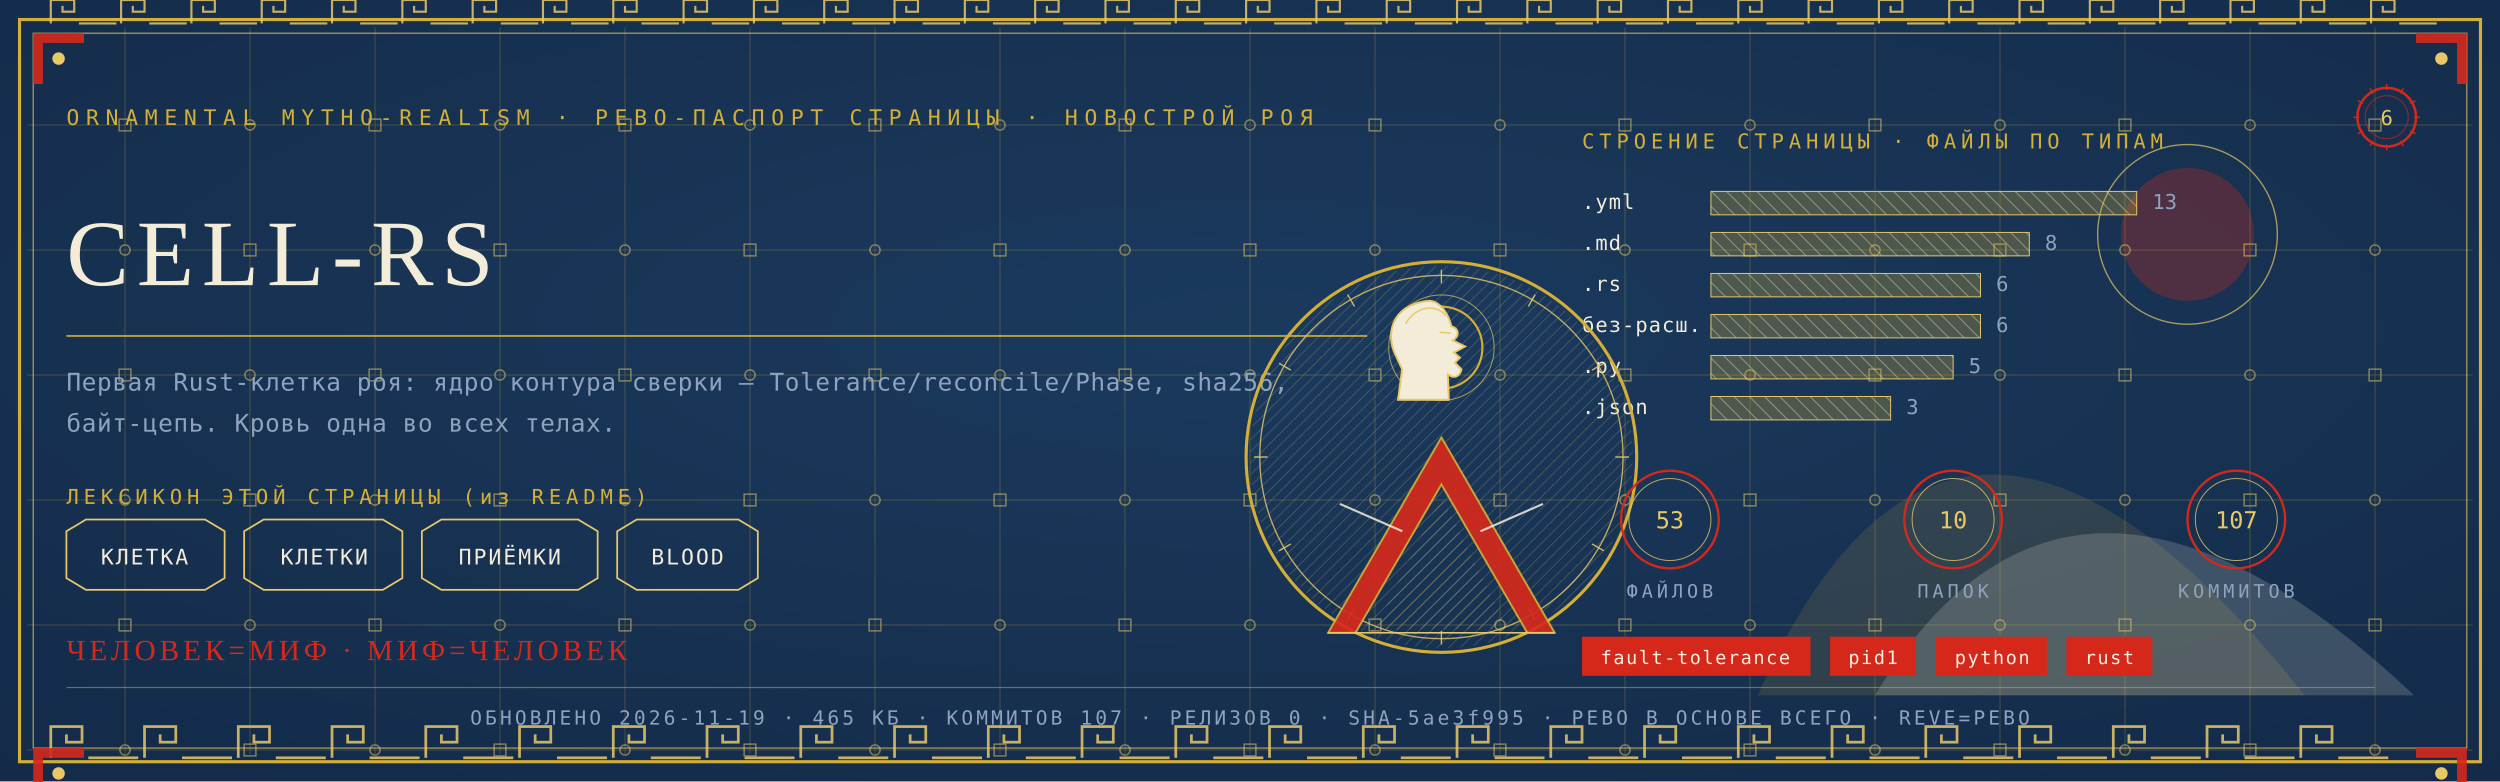
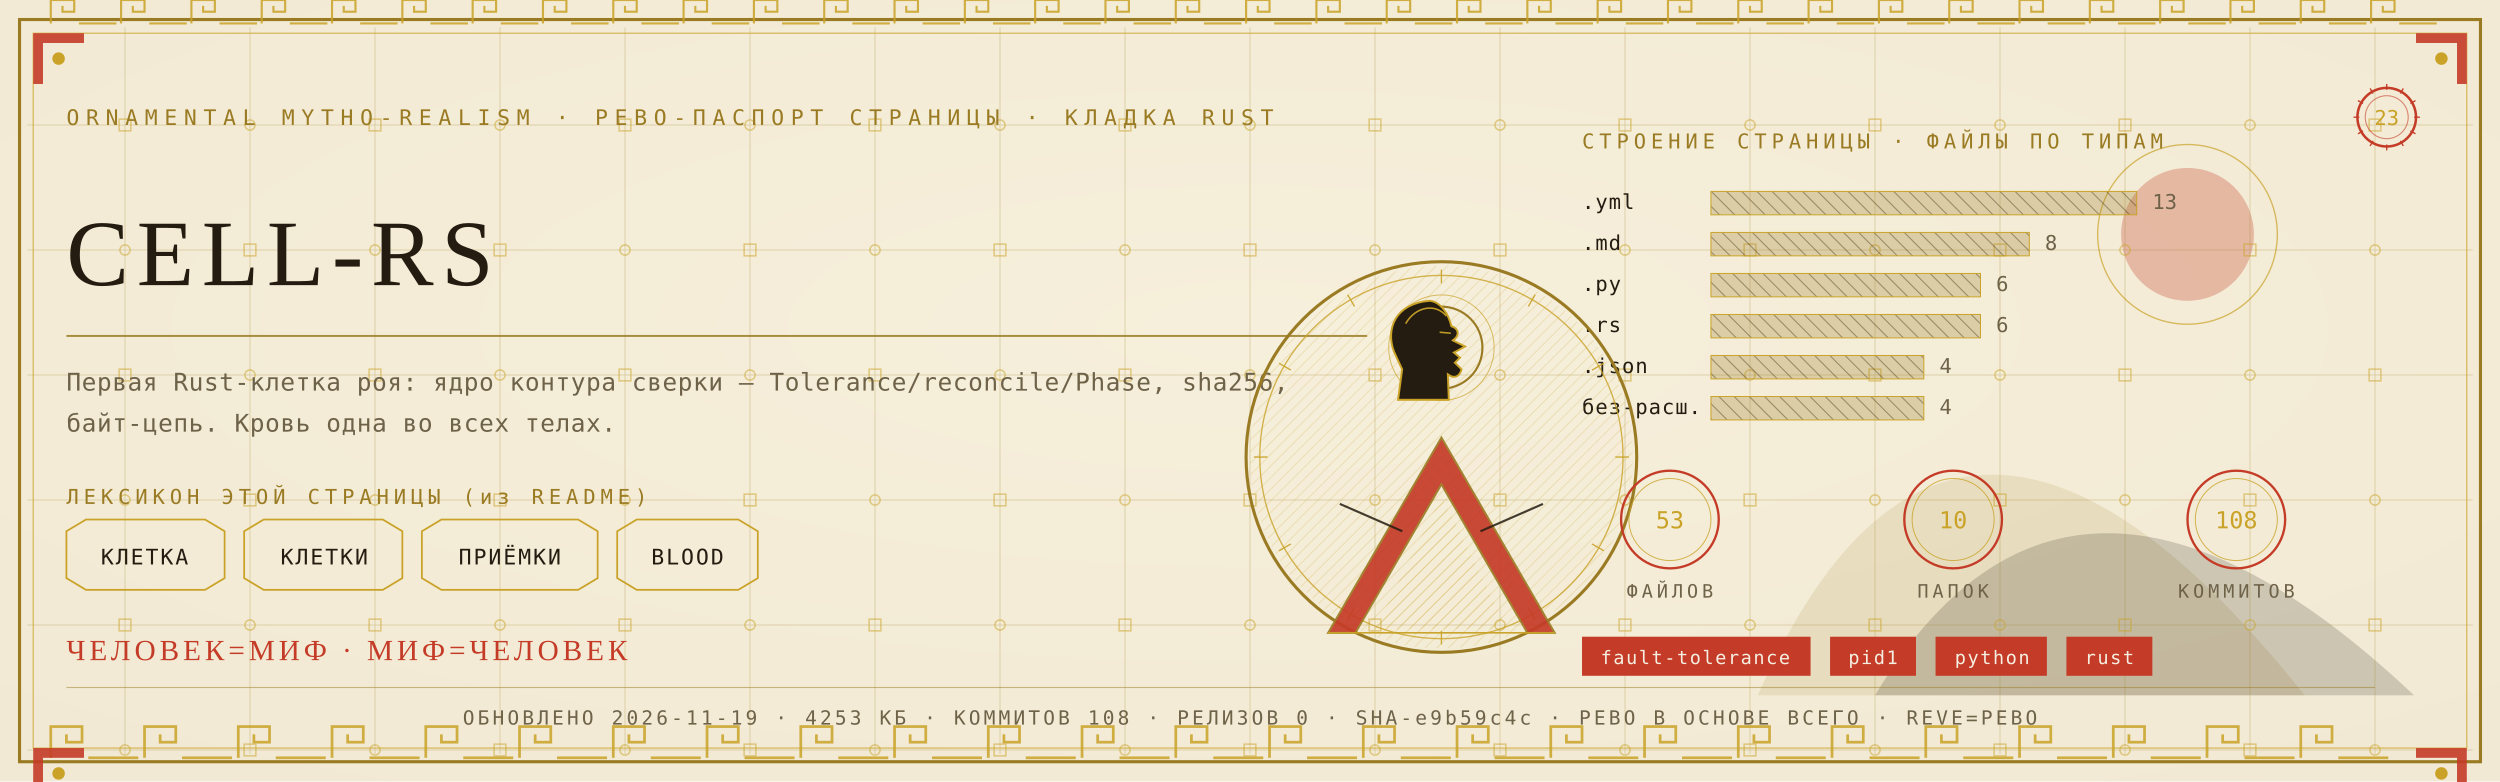
<svg xmlns="http://www.w3.org/2000/svg" viewBox="0 0 1280 400" width="1280" height="400">
  <defs>
-     <radialGradient id="rp6" cx="0.5" cy="0.42" r="1.1">
-       <stop offset="0" stop-color="#1B3B5F" />
-       <stop offset="1" stop-color="#10243E" />
+     <radialGradient id="rp23" cx="0.5" cy="0.42" r="1.1">
+       <stop offset="0" stop-color="#F6EFDC" />
+       <stop offset="1" stop-color="#EFE6CF" />
    </radialGradient>
    <pattern id="hatchm" width="4.2" height="4.2" patternUnits="userSpaceOnUse" patternTransform="rotate(45)">
      <rect width="4.2" height="4.2" fill="none" />
-       <line x1="0" y1="0" x2="0" y2="4.2" stroke="#E8C868" stroke-width="0.5" />
+       <line x1="0" y1="0" x2="0" y2="4.2" stroke="#C9A227" stroke-width="0.5" />
    </pattern>
    <pattern id="hatchv" width="5.5" height="5.5" patternUnits="userSpaceOnUse" patternTransform="rotate(-45)">
      <rect width="5.5" height="5.5" fill="none" />
-       <line x1="0" y1="0" x2="0" y2="5.5" stroke="#F3ECD9" stroke-width="0.5" />
+       <line x1="0" y1="0" x2="0" y2="5.5" stroke="#241C10" stroke-width="0.5" />
    </pattern>
  </defs>
-   <rect width="1280" height="400" fill="#10243E" />
-   <rect width="1280" height="400" fill="url(#rp6)" opacity="0.94" />
-   <path d="M 900 356 Q 1000 130 1180 356 Z" fill="#D4AF37" opacity="0.14" />
-   <path d="M 960 356 Q 1060 190 1236 356 Z" fill="#F3ECD9" opacity="0.18" />
-   <circle cx="1120" cy="120" r="34" fill="#D5281B" opacity="0.30" />
-   <circle cx="1120" cy="120" r="46" fill="none" stroke="#E8C868" stroke-width="0.7" opacity="0.7" />
-   <g stroke="#D4AF37" stroke-width="0.45" opacity="0.30">
+   <rect width="1280" height="400" fill="#EFE6CF" />
+   <rect width="1280" height="400" fill="url(#rp23)" opacity="0.94" />
+   <path d="M 900 356 Q 1000 130 1180 356 Z" fill="#9A7B23" opacity="0.14" />
+   <path d="M 960 356 Q 1060 190 1236 356 Z" fill="#241C10" opacity="0.18" />
+   <circle cx="1120" cy="120" r="34" fill="#C43B27" opacity="0.30" />
+   <circle cx="1120" cy="120" r="46" fill="none" stroke="#C9A227" stroke-width="0.7" opacity="0.7" />
+   <g stroke="#9A7B23" stroke-width="0.45" opacity="0.30">
    <line x1="64" y1="14" x2="64" y2="386" />
    <line x1="128" y1="14" x2="128" y2="386" />
    <line x1="192" y1="14" x2="192" y2="386" />
    <line x1="256" y1="14" x2="256" y2="386" />
    <line x1="320" y1="14" x2="320" y2="386" />
    <line x1="384" y1="14" x2="384" y2="386" />
    <line x1="448" y1="14" x2="448" y2="386" />
    <line x1="512" y1="14" x2="512" y2="386" />
    <line x1="576" y1="14" x2="576" y2="386" />
    <line x1="640" y1="14" x2="640" y2="386" />
    <line x1="704" y1="14" x2="704" y2="386" />
    <line x1="768" y1="14" x2="768" y2="386" />
    <line x1="832" y1="14" x2="832" y2="386" />
    <line x1="896" y1="14" x2="896" y2="386" />
    <line x1="960" y1="14" x2="960" y2="386" />
    <line x1="1024" y1="14" x2="1024" y2="386" />
    <line x1="1088" y1="14" x2="1088" y2="386" />
    <line x1="1152" y1="14" x2="1152" y2="386" />
    <line x1="1216" y1="14" x2="1216" y2="386" />
    <line x1="14" y1="64" x2="1266" y2="64" />
    <line x1="14" y1="128" x2="1266" y2="128" />
    <line x1="14" y1="192" x2="1266" y2="192" />
    <line x1="14" y1="256" x2="1266" y2="256" />
    <line x1="14" y1="320" x2="1266" y2="320" />
    <line x1="14" y1="384" x2="1266" y2="384" />
  </g>
-   <g fill="none" stroke="#E8C868" stroke-width="0.8" opacity="0.5">
+   <g fill="none" stroke="#C9A227" stroke-width="0.8" opacity="0.5">
    <rect x="61" y="61" width="6" height="6" />
    <circle cx="64" cy="128" r="2.6" />
    <rect x="61" y="189" width="6" height="6" />
    <circle cx="64" cy="256" r="2.6" />
    <rect x="61" y="317" width="6" height="6" />
    <circle cx="64" cy="384" r="2.6" />
    <circle cx="128" cy="64" r="2.6" />
    <rect x="125" y="125" width="6" height="6" />
    <circle cx="128" cy="192" r="2.6" />
    <rect x="125" y="253" width="6" height="6" />
    <circle cx="128" cy="320" r="2.6" />
    <rect x="125" y="381" width="6" height="6" />
    <rect x="189" y="61" width="6" height="6" />
    <circle cx="192" cy="128" r="2.6" />
    <rect x="189" y="189" width="6" height="6" />
    <circle cx="192" cy="256" r="2.6" />
    <rect x="189" y="317" width="6" height="6" />
    <circle cx="192" cy="384" r="2.6" />
    <circle cx="256" cy="64" r="2.6" />
    <rect x="253" y="125" width="6" height="6" />
    <circle cx="256" cy="192" r="2.6" />
    <rect x="253" y="253" width="6" height="6" />
    <circle cx="256" cy="320" r="2.6" />
    <rect x="253" y="381" width="6" height="6" />
    <rect x="317" y="61" width="6" height="6" />
    <circle cx="320" cy="128" r="2.6" />
    <rect x="317" y="189" width="6" height="6" />
    <circle cx="320" cy="256" r="2.6" />
    <rect x="317" y="317" width="6" height="6" />
    <circle cx="320" cy="384" r="2.6" />
    <circle cx="384" cy="64" r="2.6" />
    <rect x="381" y="125" width="6" height="6" />
    <circle cx="384" cy="192" r="2.6" />
    <rect x="381" y="253" width="6" height="6" />
    <circle cx="384" cy="320" r="2.6" />
    <rect x="381" y="381" width="6" height="6" />
    <rect x="445" y="61" width="6" height="6" />
    <circle cx="448" cy="128" r="2.6" />
    <rect x="445" y="189" width="6" height="6" />
    <circle cx="448" cy="256" r="2.6" />
    <rect x="445" y="317" width="6" height="6" />
    <circle cx="448" cy="384" r="2.6" />
    <circle cx="512" cy="64" r="2.6" />
    <rect x="509" y="125" width="6" height="6" />
    <circle cx="512" cy="192" r="2.6" />
    <rect x="509" y="253" width="6" height="6" />
    <circle cx="512" cy="320" r="2.6" />
    <rect x="509" y="381" width="6" height="6" />
    <rect x="573" y="61" width="6" height="6" />
    <circle cx="576" cy="128" r="2.6" />
    <rect x="573" y="189" width="6" height="6" />
    <circle cx="576" cy="256" r="2.6" />
    <rect x="573" y="317" width="6" height="6" />
    <circle cx="576" cy="384" r="2.6" />
    <circle cx="640" cy="64" r="2.6" />
    <rect x="637" y="125" width="6" height="6" />
    <circle cx="640" cy="192" r="2.6" />
    <rect x="637" y="253" width="6" height="6" />
    <circle cx="640" cy="320" r="2.6" />
    <rect x="637" y="381" width="6" height="6" />
    <rect x="701" y="61" width="6" height="6" />
    <circle cx="704" cy="128" r="2.6" />
    <rect x="701" y="189" width="6" height="6" />
    <circle cx="704" cy="256" r="2.6" />
    <rect x="701" y="317" width="6" height="6" />
    <circle cx="704" cy="384" r="2.6" />
    <circle cx="768" cy="64" r="2.6" />
    <rect x="765" y="125" width="6" height="6" />
    <circle cx="768" cy="192" r="2.6" />
    <rect x="765" y="253" width="6" height="6" />
    <circle cx="768" cy="320" r="2.6" />
    <rect x="765" y="381" width="6" height="6" />
    <rect x="829" y="61" width="6" height="6" />
    <circle cx="832" cy="128" r="2.6" />
    <rect x="829" y="189" width="6" height="6" />
    <circle cx="832" cy="256" r="2.6" />
    <rect x="829" y="317" width="6" height="6" />
    <circle cx="832" cy="384" r="2.6" />
    <circle cx="896" cy="64" r="2.6" />
    <rect x="893" y="125" width="6" height="6" />
    <circle cx="896" cy="192" r="2.6" />
    <rect x="893" y="253" width="6" height="6" />
    <circle cx="896" cy="320" r="2.6" />
    <rect x="893" y="381" width="6" height="6" />
    <rect x="957" y="61" width="6" height="6" />
    <circle cx="960" cy="128" r="2.6" />
    <rect x="957" y="189" width="6" height="6" />
    <circle cx="960" cy="256" r="2.6" />
    <rect x="957" y="317" width="6" height="6" />
    <circle cx="960" cy="384" r="2.6" />
    <circle cx="1024" cy="64" r="2.6" />
    <rect x="1021" y="125" width="6" height="6" />
    <circle cx="1024" cy="192" r="2.6" />
    <rect x="1021" y="253" width="6" height="6" />
    <circle cx="1024" cy="320" r="2.6" />
    <rect x="1021" y="381" width="6" height="6" />
    <rect x="1085" y="61" width="6" height="6" />
    <circle cx="1088" cy="128" r="2.6" />
    <rect x="1085" y="189" width="6" height="6" />
    <circle cx="1088" cy="256" r="2.6" />
    <rect x="1085" y="317" width="6" height="6" />
    <circle cx="1088" cy="384" r="2.6" />
    <circle cx="1152" cy="64" r="2.6" />
    <rect x="1149" y="125" width="6" height="6" />
    <circle cx="1152" cy="192" r="2.6" />
    <rect x="1149" y="253" width="6" height="6" />
    <circle cx="1152" cy="320" r="2.6" />
    <rect x="1149" y="381" width="6" height="6" />
    <rect x="1213" y="61" width="6" height="6" />
    <circle cx="1216" cy="128" r="2.6" />
    <rect x="1213" y="189" width="6" height="6" />
    <circle cx="1216" cy="256" r="2.6" />
    <rect x="1213" y="317" width="6" height="6" />
    <circle cx="1216" cy="384" r="2.6" />
  </g>
-   <rect x="10" y="10" width="1260" height="380" fill="none" stroke="#D4AF37" stroke-width="1.6" />
-   <rect x="17" y="17" width="1246" height="366" fill="none" stroke="#E8C868" stroke-width="0.6" opacity="0.75" />
-   <g fill="none" stroke="#E8C868" stroke-width="1.4" opacity="0.85">
+   <rect x="10" y="10" width="1260" height="380" fill="none" stroke="#9A7B23" stroke-width="1.6" />
+   <rect x="17" y="17" width="1246" height="366" fill="none" stroke="#C9A227" stroke-width="0.6" opacity="0.75" />
+   <g fill="none" stroke="#C9A227" stroke-width="1.4" opacity="0.85">
    <path d="M 26 388 L 26 372 L 42 372 L 42 380.0 L 34.0 380.0 L 34.0 376.0" />
    <line x1="45.2" y1="388" x2="70.8" y2="388" />
    <path d="M 74 388 L 74 372 L 90 372 L 90 380.0 L 82.0 380.0 L 82.0 376.0" />
    <line x1="93.2" y1="388" x2="118.8" y2="388" />
    <path d="M 122 388 L 122 372 L 138 372 L 138 380.0 L 130.0 380.0 L 130.0 376.0" />
    <line x1="141.2" y1="388" x2="166.8" y2="388" />
    <path d="M 170 388 L 170 372 L 186 372 L 186 380.0 L 178.0 380.0 L 178.0 376.0" />
    <line x1="189.2" y1="388" x2="214.8" y2="388" />
    <path d="M 218 388 L 218 372 L 234 372 L 234 380.0 L 226.0 380.0 L 226.0 376.0" />
    <line x1="237.2" y1="388" x2="262.8" y2="388" />
    <path d="M 266 388 L 266 372 L 282 372 L 282 380.0 L 274.0 380.0 L 274.0 376.0" />
    <line x1="285.2" y1="388" x2="310.8" y2="388" />
    <path d="M 314 388 L 314 372 L 330 372 L 330 380.0 L 322.0 380.0 L 322.0 376.0" />
    <line x1="333.2" y1="388" x2="358.8" y2="388" />
    <path d="M 362 388 L 362 372 L 378 372 L 378 380.0 L 370.0 380.0 L 370.0 376.0" />
    <line x1="381.2" y1="388" x2="406.8" y2="388" />
    <path d="M 410 388 L 410 372 L 426 372 L 426 380.0 L 418.0 380.0 L 418.0 376.0" />
    <line x1="429.2" y1="388" x2="454.8" y2="388" />
    <path d="M 458 388 L 458 372 L 474 372 L 474 380.0 L 466.0 380.0 L 466.0 376.0" />
    <line x1="477.2" y1="388" x2="502.8" y2="388" />
    <path d="M 506 388 L 506 372 L 522 372 L 522 380.0 L 514.0 380.0 L 514.0 376.0" />
    <line x1="525.2" y1="388" x2="550.8" y2="388" />
    <path d="M 554 388 L 554 372 L 570 372 L 570 380.0 L 562.0 380.0 L 562.0 376.0" />
    <line x1="573.2" y1="388" x2="598.8" y2="388" />
    <path d="M 602 388 L 602 372 L 618 372 L 618 380.0 L 610.0 380.0 L 610.0 376.0" />
    <line x1="621.2" y1="388" x2="646.8" y2="388" />
    <path d="M 650 388 L 650 372 L 666 372 L 666 380.0 L 658.0 380.0 L 658.0 376.0" />
    <line x1="669.2" y1="388" x2="694.8" y2="388" />
    <path d="M 698 388 L 698 372 L 714 372 L 714 380.0 L 706.0 380.0 L 706.0 376.0" />
    <line x1="717.2" y1="388" x2="742.8" y2="388" />
    <path d="M 746 388 L 746 372 L 762 372 L 762 380.0 L 754.0 380.0 L 754.0 376.0" />
    <line x1="765.2" y1="388" x2="790.8" y2="388" />
    <path d="M 794 388 L 794 372 L 810 372 L 810 380.0 L 802.0 380.0 L 802.0 376.0" />
    <line x1="813.2" y1="388" x2="838.8" y2="388" />
    <path d="M 842 388 L 842 372 L 858 372 L 858 380.0 L 850.0 380.0 L 850.0 376.0" />
    <line x1="861.2" y1="388" x2="886.8" y2="388" />
    <path d="M 890 388 L 890 372 L 906 372 L 906 380.0 L 898.0 380.0 L 898.0 376.0" />
    <line x1="909.2" y1="388" x2="934.8" y2="388" />
    <path d="M 938 388 L 938 372 L 954 372 L 954 380.0 L 946.0 380.0 L 946.0 376.0" />
    <line x1="957.2" y1="388" x2="982.8" y2="388" />
    <path d="M 986 388 L 986 372 L 1002 372 L 1002 380.0 L 994.0 380.0 L 994.0 376.0" />
    <line x1="1005.2" y1="388" x2="1030.8" y2="388" />
    <path d="M 1034 388 L 1034 372 L 1050 372 L 1050 380.0 L 1042.0 380.0 L 1042.0 376.0" />
    <line x1="1053.2" y1="388" x2="1078.8" y2="388" />
    <path d="M 1082 388 L 1082 372 L 1098 372 L 1098 380.0 L 1090.0 380.0 L 1090.0 376.0" />
    <line x1="1101.2" y1="388" x2="1126.8" y2="388" />
    <path d="M 1130 388 L 1130 372 L 1146 372 L 1146 380.0 L 1138.0 380.0 L 1138.0 376.0" />
    <line x1="1149.2" y1="388" x2="1174.8" y2="388" />
    <path d="M 1178 388 L 1178 372 L 1194 372 L 1194 380.0 L 1186.0 380.0 L 1186.0 376.0" />
    <line x1="1197.2" y1="388" x2="1222.8" y2="388" />
  </g>
-   <g fill="none" stroke="#E8C868" stroke-width="1.1" opacity="0.85">
+   <g fill="none" stroke="#C9A227" stroke-width="1.1" opacity="0.85">
    <path d="M 26 12 L 26 0 L 38 0 L 38 6.0 L 32.0 6.0 L 32.0 3.0" />
    <line x1="40.4" y1="12" x2="59.6" y2="12" />
    <path d="M 62 12 L 62 0 L 74 0 L 74 6.0 L 68.0 6.0 L 68.0 3.0" />
    <line x1="76.4" y1="12" x2="95.6" y2="12" />
    <path d="M 98 12 L 98 0 L 110 0 L 110 6.0 L 104.0 6.0 L 104.0 3.0" />
    <line x1="112.4" y1="12" x2="131.6" y2="12" />
    <path d="M 134 12 L 134 0 L 146 0 L 146 6.0 L 140.0 6.0 L 140.0 3.0" />
    <line x1="148.4" y1="12" x2="167.6" y2="12" />
    <path d="M 170 12 L 170 0 L 182 0 L 182 6.0 L 176.0 6.0 L 176.0 3.0" />
    <line x1="184.4" y1="12" x2="203.6" y2="12" />
    <path d="M 206 12 L 206 0 L 218 0 L 218 6.0 L 212.0 6.0 L 212.0 3.0" />
    <line x1="220.4" y1="12" x2="239.6" y2="12" />
    <path d="M 242 12 L 242 0 L 254 0 L 254 6.0 L 248.0 6.0 L 248.0 3.0" />
    <line x1="256.4" y1="12" x2="275.6" y2="12" />
    <path d="M 278 12 L 278 0 L 290 0 L 290 6.0 L 284.0 6.0 L 284.0 3.0" />
    <line x1="292.4" y1="12" x2="311.6" y2="12" />
    <path d="M 314 12 L 314 0 L 326 0 L 326 6.0 L 320.0 6.0 L 320.0 3.0" />
    <line x1="328.4" y1="12" x2="347.6" y2="12" />
    <path d="M 350 12 L 350 0 L 362 0 L 362 6.0 L 356.0 6.0 L 356.0 3.0" />
    <line x1="364.4" y1="12" x2="383.6" y2="12" />
    <path d="M 386 12 L 386 0 L 398 0 L 398 6.0 L 392.0 6.0 L 392.0 3.0" />
    <line x1="400.4" y1="12" x2="419.6" y2="12" />
    <path d="M 422 12 L 422 0 L 434 0 L 434 6.0 L 428.0 6.0 L 428.0 3.0" />
    <line x1="436.4" y1="12" x2="455.6" y2="12" />
    <path d="M 458 12 L 458 0 L 470 0 L 470 6.0 L 464.0 6.0 L 464.0 3.0" />
    <line x1="472.4" y1="12" x2="491.6" y2="12" />
    <path d="M 494 12 L 494 0 L 506 0 L 506 6.0 L 500.0 6.0 L 500.0 3.0" />
    <line x1="508.4" y1="12" x2="527.6" y2="12" />
    <path d="M 530 12 L 530 0 L 542 0 L 542 6.0 L 536.0 6.0 L 536.0 3.0" />
    <line x1="544.4" y1="12" x2="563.6" y2="12" />
    <path d="M 566 12 L 566 0 L 578 0 L 578 6.0 L 572.0 6.0 L 572.0 3.0" />
    <line x1="580.4" y1="12" x2="599.6" y2="12" />
    <path d="M 602 12 L 602 0 L 614 0 L 614 6.0 L 608.0 6.0 L 608.0 3.0" />
    <line x1="616.4" y1="12" x2="635.6" y2="12" />
    <path d="M 638 12 L 638 0 L 650 0 L 650 6.0 L 644.0 6.0 L 644.0 3.0" />
    <line x1="652.4" y1="12" x2="671.6" y2="12" />
    <path d="M 674 12 L 674 0 L 686 0 L 686 6.0 L 680.0 6.0 L 680.0 3.0" />
    <line x1="688.4" y1="12" x2="707.6" y2="12" />
    <path d="M 710 12 L 710 0 L 722 0 L 722 6.0 L 716.0 6.0 L 716.0 3.0" />
    <line x1="724.4" y1="12" x2="743.6" y2="12" />
    <path d="M 746 12 L 746 0 L 758 0 L 758 6.0 L 752.0 6.0 L 752.0 3.0" />
    <line x1="760.4" y1="12" x2="779.6" y2="12" />
    <path d="M 782 12 L 782 0 L 794 0 L 794 6.0 L 788.0 6.0 L 788.0 3.0" />
    <line x1="796.4" y1="12" x2="815.6" y2="12" />
    <path d="M 818 12 L 818 0 L 830 0 L 830 6.0 L 824.0 6.0 L 824.0 3.0" />
    <line x1="832.4" y1="12" x2="851.6" y2="12" />
    <path d="M 854 12 L 854 0 L 866 0 L 866 6.0 L 860.0 6.0 L 860.0 3.0" />
    <line x1="868.4" y1="12" x2="887.6" y2="12" />
    <path d="M 890 12 L 890 0 L 902 0 L 902 6.0 L 896.0 6.0 L 896.0 3.0" />
    <line x1="904.4" y1="12" x2="923.6" y2="12" />
    <path d="M 926 12 L 926 0 L 938 0 L 938 6.0 L 932.0 6.0 L 932.0 3.0" />
    <line x1="940.4" y1="12" x2="959.6" y2="12" />
    <path d="M 962 12 L 962 0 L 974 0 L 974 6.0 L 968.0 6.0 L 968.0 3.0" />
    <line x1="976.4" y1="12" x2="995.6" y2="12" />
    <path d="M 998 12 L 998 0 L 1010 0 L 1010 6.0 L 1004.0 6.0 L 1004.0 3.0" />
    <line x1="1012.4" y1="12" x2="1031.6" y2="12" />
    <path d="M 1034 12 L 1034 0 L 1046 0 L 1046 6.0 L 1040.0 6.0 L 1040.0 3.0" />
    <line x1="1048.4" y1="12" x2="1067.6" y2="12" />
    <path d="M 1070 12 L 1070 0 L 1082 0 L 1082 6.0 L 1076.0 6.0 L 1076.0 3.0" />
    <line x1="1084.4" y1="12" x2="1103.6" y2="12" />
    <path d="M 1106 12 L 1106 0 L 1118 0 L 1118 6.0 L 1112.0 6.0 L 1112.0 3.0" />
    <line x1="1120.4" y1="12" x2="1139.6" y2="12" />
    <path d="M 1142 12 L 1142 0 L 1154 0 L 1154 6.0 L 1148.0 6.0 L 1148.0 3.0" />
    <line x1="1156.4" y1="12" x2="1175.6" y2="12" />
    <path d="M 1178 12 L 1178 0 L 1190 0 L 1190 6.0 L 1184.0 6.0 L 1184.0 3.0" />
    <line x1="1192.4" y1="12" x2="1211.6" y2="12" />
    <path d="M 1214 12 L 1214 0 L 1226 0 L 1226 6.0 L 1220.0 6.0 L 1220.0 3.0" />
    <line x1="1228.4" y1="12" x2="1247.6" y2="12" />
  </g>
  <g transform="translate(17,17) scale(1,1)">
-     <path d="M 0 0 L 26 0 L 26 5 L 5 5 L 5 26 L 0 26 Z" fill="#D5281B" opacity="0.9" />
-     <circle cx="13" cy="13" r="3.2" fill="#E8C868" />
+     <path d="M 0 0 L 26 0 L 26 5 L 5 5 L 5 26 L 0 26 Z" fill="#C43B27" opacity="0.9" />
+     <circle cx="13" cy="13" r="3.2" fill="#C9A227" />
  </g>
  <g transform="translate(1263,17) scale(-1,1)">
-     <path d="M 0 0 L 26 0 L 26 5 L 5 5 L 5 26 L 0 26 Z" fill="#D5281B" opacity="0.9" />
-     <circle cx="13" cy="13" r="3.2" fill="#E8C868" />
+     <path d="M 0 0 L 26 0 L 26 5 L 5 5 L 5 26 L 0 26 Z" fill="#C43B27" opacity="0.9" />
+     <circle cx="13" cy="13" r="3.2" fill="#C9A227" />
  </g>
  <g transform="translate(17,383) scale(1,1)">
-     <path d="M 0 0 L 26 0 L 26 5 L 5 5 L 5 26 L 0 26 Z" fill="#D5281B" opacity="0.9" />
-     <circle cx="13" cy="13" r="3.2" fill="#E8C868" />
+     <path d="M 0 0 L 26 0 L 26 5 L 5 5 L 5 26 L 0 26 Z" fill="#C43B27" opacity="0.9" />
+     <circle cx="13" cy="13" r="3.2" fill="#C9A227" />
  </g>
  <g transform="translate(1263,383) scale(-1,1)">
-     <path d="M 0 0 L 26 0 L 26 5 L 5 5 L 5 26 L 0 26 Z" fill="#D5281B" opacity="0.9" />
-     <circle cx="13" cy="13" r="3.2" fill="#E8C868" />
-   </g>
-   <text x="34" y="64" font-family="'Cascadia Mono', ui-monospace, Consolas, monospace" font-size="11" fill="#D4AF37" letter-spacing="3.4">ORNAMENTAL MYTHO-REALISM · РЕВО-ПАСПОРТ СТРАНИЦЫ · НОВОСТРОЙ РОЯ</text>
+     <path d="M 0 0 L 26 0 L 26 5 L 5 5 L 5 26 L 0 26 Z" fill="#C43B27" opacity="0.9" />
+     <circle cx="13" cy="13" r="3.2" fill="#C9A227" />
+   </g>
+   <text x="34" y="64" font-family="'Cascadia Mono', ui-monospace, Consolas, monospace" font-size="11" fill="#9A7B23" letter-spacing="3.4">ORNAMENTAL MYTHO-REALISM · РЕВО-ПАСПОРТ СТРАНИЦЫ · КЛАДКА RUST</text>
  <g transform="translate(1222,60)">
-     <circle r="15" fill="none" stroke="#D5281B" stroke-width="1.3" />
-     <circle r="11" fill="none" stroke="#D5281B" stroke-width="0.55" opacity="0.6" />
-     <text y="4" text-anchor="middle" font-family="'Cascadia Mono', ui-monospace, Consolas, monospace" font-size="10.5" fill="#E8C868">6</text>
-     <g stroke="#D5281B" stroke-width="0.7">
+     <circle r="15" fill="none" stroke="#C43B27" stroke-width="1.3" />
+     <circle r="11" fill="none" stroke="#C43B27" stroke-width="0.55" opacity="0.6" />
+     <text y="4" text-anchor="middle" font-family="'Cascadia Mono', ui-monospace, Consolas, monospace" font-size="10.5" fill="#C9A227">23</text>
+     <g stroke="#C43B27" stroke-width="0.7">
      <line x1="0" y1="-17" x2="0" y2="-14" transform="rotate(0)" />
      <line x1="0" y1="-17" x2="0" y2="-14" transform="rotate(30)" />
      <line x1="0" y1="-17" x2="0" y2="-14" transform="rotate(60)" />
      <line x1="0" y1="-17" x2="0" y2="-14" transform="rotate(90)" />
      <line x1="0" y1="-17" x2="0" y2="-14" transform="rotate(120)" />
      <line x1="0" y1="-17" x2="0" y2="-14" transform="rotate(150)" />
      <line x1="0" y1="-17" x2="0" y2="-14" transform="rotate(180)" />
      <line x1="0" y1="-17" x2="0" y2="-14" transform="rotate(210)" />
      <line x1="0" y1="-17" x2="0" y2="-14" transform="rotate(240)" />
      <line x1="0" y1="-17" x2="0" y2="-14" transform="rotate(270)" />
      <line x1="0" y1="-17" x2="0" y2="-14" transform="rotate(300)" />
      <line x1="0" y1="-17" x2="0" y2="-14" transform="rotate(330)" />
    </g>
  </g>
-   <text x="34" y="146" font-family="Georgia, 'Times New Roman', serif" font-size="48.0" fill="#F3ECD9" letter-spacing="4">CELL-RS</text>
-   <line x1="34" y1="172" x2="700" y2="172" stroke="#D4AF37" stroke-width="1" opacity="0.85" />
-   <text x="34" y="200" font-family="'Cascadia Mono', ui-monospace, Consolas, monospace" font-size="12.5" fill="#8FA3BF" letter-spacing="0.3">Первая Rust-клетка роя: ядро контура сверки — Tolerance/reconcile/Phase, sha256,</text>
-   <text x="34" y="221" font-family="'Cascadia Mono', ui-monospace, Consolas, monospace" font-size="12.5" fill="#8FA3BF" letter-spacing="0.3">байт-цепь. Кровь одна во всех телах.</text>
-   <text x="34" y="258" font-family="'Cascadia Mono', ui-monospace, Consolas, monospace" font-size="10.5" fill="#D4AF37" letter-spacing="2.5">ЛЕКСИКОН ЭТОЙ СТРАНИЦЫ (из README)</text>
-   <path d="M 34 272 L 44 266 L 105 266 L 115 272 L 115 296 L 105 302 L 44 302 L 34 296 Z" fill="none" stroke="#E8C868" stroke-width="0.9" />
-   <text x="74" y="289" text-anchor="middle" font-family="'Cascadia Mono', ui-monospace, Consolas, monospace" font-size="11" fill="#F3ECD9" letter-spacing="1">КЛЕТКА</text>
-   <path d="M 125 272 L 135 266 L 196 266 L 206 272 L 206 296 L 196 302 L 135 302 L 125 296 Z" fill="none" stroke="#E8C868" stroke-width="0.9" />
-   <text x="166" y="289" text-anchor="middle" font-family="'Cascadia Mono', ui-monospace, Consolas, monospace" font-size="11" fill="#F3ECD9" letter-spacing="1">КЛЕТКИ</text>
-   <path d="M 216 272 L 226 266 L 296 266 L 306 272 L 306 296 L 296 302 L 226 302 L 216 296 Z" fill="none" stroke="#E8C868" stroke-width="0.9" />
-   <text x="261" y="289" text-anchor="middle" font-family="'Cascadia Mono', ui-monospace, Consolas, monospace" font-size="11" fill="#F3ECD9" letter-spacing="1">ПРИЁМКИ</text>
-   <path d="M 316 272 L 326 266 L 378 266 L 388 272 L 388 296 L 378 302 L 326 302 L 316 296 Z" fill="none" stroke="#E8C868" stroke-width="0.9" />
-   <text x="352" y="289" text-anchor="middle" font-family="'Cascadia Mono', ui-monospace, Consolas, monospace" font-size="11" fill="#F3ECD9" letter-spacing="1">BLOOD</text>
-   <text x="810" y="76" font-family="'Cascadia Mono', ui-monospace, Consolas, monospace" font-size="10.5" fill="#D4AF37" letter-spacing="2.5">СТРОЕНИЕ СТРАНИЦЫ · ФАЙЛЫ ПО ТИПАМ</text>
-   <text x="810" y="107" font-family="'Cascadia Mono', ui-monospace, Consolas, monospace" font-size="10.5" fill="#F3ECD9" letter-spacing="0.5">.yml</text>
+   <text x="34" y="146" font-family="Georgia, 'Times New Roman', serif" font-size="48.0" fill="#241C10" letter-spacing="4">CELL-RS</text>
+   <line x1="34" y1="172" x2="700" y2="172" stroke="#9A7B23" stroke-width="1" opacity="0.85" />
+   <text x="34" y="200" font-family="'Cascadia Mono', ui-monospace, Consolas, monospace" font-size="12.5" fill="#6E6249" letter-spacing="0.3">Первая Rust-клетка роя: ядро контура сверки — Tolerance/reconcile/Phase, sha256,</text>
+   <text x="34" y="221" font-family="'Cascadia Mono', ui-monospace, Consolas, monospace" font-size="12.5" fill="#6E6249" letter-spacing="0.3">байт-цепь. Кровь одна во всех телах.</text>
+   <text x="34" y="258" font-family="'Cascadia Mono', ui-monospace, Consolas, monospace" font-size="10.5" fill="#9A7B23" letter-spacing="2.5">ЛЕКСИКОН ЭТОЙ СТРАНИЦЫ (из README)</text>
+   <path d="M 34 272 L 44 266 L 105 266 L 115 272 L 115 296 L 105 302 L 44 302 L 34 296 Z" fill="none" stroke="#C9A227" stroke-width="0.9" />
+   <text x="74" y="289" text-anchor="middle" font-family="'Cascadia Mono', ui-monospace, Consolas, monospace" font-size="11" fill="#241C10" letter-spacing="1">КЛЕТКА</text>
+   <path d="M 125 272 L 135 266 L 196 266 L 206 272 L 206 296 L 196 302 L 135 302 L 125 296 Z" fill="none" stroke="#C9A227" stroke-width="0.9" />
+   <text x="166" y="289" text-anchor="middle" font-family="'Cascadia Mono', ui-monospace, Consolas, monospace" font-size="11" fill="#241C10" letter-spacing="1">КЛЕТКИ</text>
+   <path d="M 216 272 L 226 266 L 296 266 L 306 272 L 306 296 L 296 302 L 226 302 L 216 296 Z" fill="none" stroke="#C9A227" stroke-width="0.9" />
+   <text x="261" y="289" text-anchor="middle" font-family="'Cascadia Mono', ui-monospace, Consolas, monospace" font-size="11" fill="#241C10" letter-spacing="1">ПРИЁМКИ</text>
+   <path d="M 316 272 L 326 266 L 378 266 L 388 272 L 388 296 L 378 302 L 326 302 L 316 296 Z" fill="none" stroke="#C9A227" stroke-width="0.9" />
+   <text x="352" y="289" text-anchor="middle" font-family="'Cascadia Mono', ui-monospace, Consolas, monospace" font-size="11" fill="#241C10" letter-spacing="1">BLOOD</text>
+   <text x="810" y="76" font-family="'Cascadia Mono', ui-monospace, Consolas, monospace" font-size="10.5" fill="#9A7B23" letter-spacing="2.5">СТРОЕНИЕ СТРАНИЦЫ · ФАЙЛЫ ПО ТИПАМ</text>
+   <text x="810" y="107" font-family="'Cascadia Mono', ui-monospace, Consolas, monospace" font-size="10.5" fill="#241C10" letter-spacing="0.5">.yml</text>
  <rect x="876" y="98" width="218" height="12" fill="url(#hatchv)" opacity="0.9" />
-   <rect x="876" y="98" width="218" height="12" fill="#D4AF37" opacity="0.28" />
-   <rect x="876" y="98" width="218" height="12" fill="none" stroke="#E8C868" stroke-width="0.5" />
-   <text x="1102" y="107" font-family="'Cascadia Mono', ui-monospace, Consolas, monospace" font-size="10.5" fill="#8FA3BF">13</text>
-   <text x="810" y="128" font-family="'Cascadia Mono', ui-monospace, Consolas, monospace" font-size="10.5" fill="#F3ECD9" letter-spacing="0.5">.md</text>
+   <rect x="876" y="98" width="218" height="12" fill="#9A7B23" opacity="0.28" />
+   <rect x="876" y="98" width="218" height="12" fill="none" stroke="#C9A227" stroke-width="0.5" />
+   <text x="1102" y="107" font-family="'Cascadia Mono', ui-monospace, Consolas, monospace" font-size="10.5" fill="#6E6249">13</text>
+   <text x="810" y="128" font-family="'Cascadia Mono', ui-monospace, Consolas, monospace" font-size="10.5" fill="#241C10" letter-spacing="0.5">.md</text>
  <rect x="876" y="119" width="163" height="12" fill="url(#hatchv)" opacity="0.9" />
-   <rect x="876" y="119" width="163" height="12" fill="#D4AF37" opacity="0.28" />
-   <rect x="876" y="119" width="163" height="12" fill="none" stroke="#E8C868" stroke-width="0.5" />
-   <text x="1047" y="128" font-family="'Cascadia Mono', ui-monospace, Consolas, monospace" font-size="10.5" fill="#8FA3BF">8</text>
-   <text x="810" y="149" font-family="'Cascadia Mono', ui-monospace, Consolas, monospace" font-size="10.5" fill="#F3ECD9" letter-spacing="0.5">.rs</text>
+   <rect x="876" y="119" width="163" height="12" fill="#9A7B23" opacity="0.28" />
+   <rect x="876" y="119" width="163" height="12" fill="none" stroke="#C9A227" stroke-width="0.5" />
+   <text x="1047" y="128" font-family="'Cascadia Mono', ui-monospace, Consolas, monospace" font-size="10.5" fill="#6E6249">8</text>
+   <text x="810" y="149" font-family="'Cascadia Mono', ui-monospace, Consolas, monospace" font-size="10.5" fill="#241C10" letter-spacing="0.5">.py</text>
  <rect x="876" y="140" width="138" height="12" fill="url(#hatchv)" opacity="0.9" />
-   <rect x="876" y="140" width="138" height="12" fill="#D4AF37" opacity="0.28" />
-   <rect x="876" y="140" width="138" height="12" fill="none" stroke="#E8C868" stroke-width="0.5" />
-   <text x="1022" y="149" font-family="'Cascadia Mono', ui-monospace, Consolas, monospace" font-size="10.5" fill="#8FA3BF">6</text>
-   <text x="810" y="170" font-family="'Cascadia Mono', ui-monospace, Consolas, monospace" font-size="10.5" fill="#F3ECD9" letter-spacing="0.5">без-расш.</text>
+   <rect x="876" y="140" width="138" height="12" fill="#9A7B23" opacity="0.28" />
+   <rect x="876" y="140" width="138" height="12" fill="none" stroke="#C9A227" stroke-width="0.5" />
+   <text x="1022" y="149" font-family="'Cascadia Mono', ui-monospace, Consolas, monospace" font-size="10.5" fill="#6E6249">6</text>
+   <text x="810" y="170" font-family="'Cascadia Mono', ui-monospace, Consolas, monospace" font-size="10.5" fill="#241C10" letter-spacing="0.5">.rs</text>
  <rect x="876" y="161" width="138" height="12" fill="url(#hatchv)" opacity="0.9" />
-   <rect x="876" y="161" width="138" height="12" fill="#D4AF37" opacity="0.28" />
-   <rect x="876" y="161" width="138" height="12" fill="none" stroke="#E8C868" stroke-width="0.5" />
-   <text x="1022" y="170" font-family="'Cascadia Mono', ui-monospace, Consolas, monospace" font-size="10.5" fill="#8FA3BF">6</text>
-   <text x="810" y="191" font-family="'Cascadia Mono', ui-monospace, Consolas, monospace" font-size="10.5" fill="#F3ECD9" letter-spacing="0.5">.py</text>
-   <rect x="876" y="182" width="124" height="12" fill="url(#hatchv)" opacity="0.9" />
-   <rect x="876" y="182" width="124" height="12" fill="#D4AF37" opacity="0.28" />
-   <rect x="876" y="182" width="124" height="12" fill="none" stroke="#E8C868" stroke-width="0.5" />
-   <text x="1008" y="191" font-family="'Cascadia Mono', ui-monospace, Consolas, monospace" font-size="10.5" fill="#8FA3BF">5</text>
-   <text x="810" y="212" font-family="'Cascadia Mono', ui-monospace, Consolas, monospace" font-size="10.5" fill="#F3ECD9" letter-spacing="0.5">.json</text>
-   <rect x="876" y="203" width="92" height="12" fill="url(#hatchv)" opacity="0.9" />
-   <rect x="876" y="203" width="92" height="12" fill="#D4AF37" opacity="0.28" />
-   <rect x="876" y="203" width="92" height="12" fill="none" stroke="#E8C868" stroke-width="0.5" />
-   <text x="976" y="212" font-family="'Cascadia Mono', ui-monospace, Consolas, monospace" font-size="10.5" fill="#8FA3BF">3</text>
+   <rect x="876" y="161" width="138" height="12" fill="#9A7B23" opacity="0.28" />
+   <rect x="876" y="161" width="138" height="12" fill="none" stroke="#C9A227" stroke-width="0.5" />
+   <text x="1022" y="170" font-family="'Cascadia Mono', ui-monospace, Consolas, monospace" font-size="10.5" fill="#6E6249">6</text>
+   <text x="810" y="191" font-family="'Cascadia Mono', ui-monospace, Consolas, monospace" font-size="10.5" fill="#241C10" letter-spacing="0.5">.json</text>
+   <rect x="876" y="182" width="109" height="12" fill="url(#hatchv)" opacity="0.9" />
+   <rect x="876" y="182" width="109" height="12" fill="#9A7B23" opacity="0.28" />
+   <rect x="876" y="182" width="109" height="12" fill="none" stroke="#C9A227" stroke-width="0.5" />
+   <text x="993" y="191" font-family="'Cascadia Mono', ui-monospace, Consolas, monospace" font-size="10.5" fill="#6E6249">4</text>
+   <text x="810" y="212" font-family="'Cascadia Mono', ui-monospace, Consolas, monospace" font-size="10.5" fill="#241C10" letter-spacing="0.5">без-расш.</text>
+   <rect x="876" y="203" width="109" height="12" fill="url(#hatchv)" opacity="0.9" />
+   <rect x="876" y="203" width="109" height="12" fill="#9A7B23" opacity="0.28" />
+   <rect x="876" y="203" width="109" height="12" fill="none" stroke="#C9A227" stroke-width="0.5" />
+   <text x="993" y="212" font-family="'Cascadia Mono', ui-monospace, Consolas, monospace" font-size="10.5" fill="#6E6249">4</text>
  <g transform="translate(738,234)">
-     <circle r="100" fill="none" stroke="#D4AF37" stroke-width="1.6" />
-     <circle r="93" fill="none" stroke="#E8C868" stroke-width="0.7" opacity="0.8" />
+     <circle r="100" fill="none" stroke="#9A7B23" stroke-width="1.6" />
+     <circle r="93" fill="none" stroke="#C9A227" stroke-width="0.7" opacity="0.8" />
    <circle r="98" fill="url(#hatchm)" opacity="0.4" />
-     <g stroke="#E8C868" stroke-width="0.7" opacity="0.9">
+     <g stroke="#C9A227" stroke-width="0.7" opacity="0.9">
      <line x1="0" y1="-96" x2="0" y2="-89" transform="rotate(0)" />
      <line x1="0" y1="-96" x2="0" y2="-89" transform="rotate(30)" />
      <line x1="0" y1="-96" x2="0" y2="-89" transform="rotate(60)" />
      <line x1="0" y1="-96" x2="0" y2="-89" transform="rotate(90)" />
      <line x1="0" y1="-96" x2="0" y2="-89" transform="rotate(120)" />
      <line x1="0" y1="-96" x2="0" y2="-89" transform="rotate(150)" />
      <line x1="0" y1="-96" x2="0" y2="-89" transform="rotate(180)" />
      <line x1="0" y1="-96" x2="0" y2="-89" transform="rotate(210)" />
      <line x1="0" y1="-96" x2="0" y2="-89" transform="rotate(240)" />
      <line x1="0" y1="-96" x2="0" y2="-89" transform="rotate(270)" />
      <line x1="0" y1="-96" x2="0" y2="-89" transform="rotate(300)" />
      <line x1="0" y1="-96" x2="0" y2="-89" transform="rotate(330)" />
    </g>
-     <circle cy="-56" r="21" fill="none" stroke="#D4AF37" stroke-width="1.1" />
-     <circle cy="-56" r="27" fill="none" stroke="#E8C868" stroke-width="0.5" opacity="0.7" />
-     <path d="M -6.0 -80.0 C -23.5 -78.7 -28.7 -65.7 -24.3 -54.0 L -20.1 -44.9 L -22.2 -29.3 L 3.8 -29.3 L 3.3 -42.3 C 6.9 -39.7 9.5 -41.5 10.3 -44.9 L 6.9 -48.3 L 9.5 -50.9 L 6.4 -53.5 L 12.1 -56.6 L 5.9 -59.7 C 9.5 -62.3 9.0 -65.7 5.1 -67.0 C 3.8 -72.7 -0.1 -79.5 -6.0 -80.0 Z" fill="#F3ECD9" stroke="#E8C868" stroke-width="1.0" />
-     <g fill="none" stroke="#E8C868" stroke-width="0.8" opacity="0.95">
+     <circle cy="-56" r="21" fill="none" stroke="#9A7B23" stroke-width="1.1" />
+     <circle cy="-56" r="27" fill="none" stroke="#C9A227" stroke-width="0.5" opacity="0.7" />
+     <path d="M -6.0 -80.0 C -23.5 -78.7 -28.7 -65.7 -24.3 -54.0 L -20.1 -44.9 L -22.2 -29.3 L 3.8 -29.3 L 3.3 -42.3 C 6.9 -39.7 9.5 -41.5 10.3 -44.9 L 6.9 -48.3 L 9.5 -50.9 L 6.4 -53.5 L 12.1 -56.6 L 5.9 -59.7 C 9.5 -62.3 9.0 -65.7 5.1 -67.0 C 3.8 -72.7 -0.1 -79.5 -6.0 -80.0 Z" fill="#241C10" stroke="#C9A227" stroke-width="1.0" />
+     <g fill="none" stroke="#C9A227" stroke-width="0.8" opacity="0.95">
      <path d="M -18.3 -68.3 C -13.1 -77.4 -2.7 -78.7 2.5 -72.2" />
      <path d="M -0.9 -63.9 L 4.8 -63.4" />
    </g>
-     <path d="M -58.0 90.0 L 0 -10.0 L 58.0 90.0 L 44.0 90.0 L 0 14.0 L -44.0 90.0 Z" fill="#D5281B" opacity="0.92" stroke="#D4AF37" stroke-width="1.0" />
+     <path d="M -58.0 90.0 L 0 -10.0 L 58.0 90.0 L 44.0 90.0 L 0 14.0 L -44.0 90.0 Z" fill="#C43B27" opacity="0.92" stroke="#9A7B23" stroke-width="1.0" />
    <path d="M -34.0 88.0 L 0 20.0 L 34.0 88.0" fill="url(#hatchm)" opacity="0.5" stroke="none" />
-     <path d="M -58.0 90.0 L 58.0 90.0" fill="none" stroke="#E8C868" stroke-width="0.8" />
-     <path d="M -52.0 24.0 L -20.0 38.0" fill="none" stroke="#F3ECD9" stroke-width="1.1" opacity="0.85" />
-     <path d="M 52.0 24.0 L 20.0 38.0" fill="none" stroke="#F3ECD9" stroke-width="1.1" opacity="0.85" />
+     <path d="M -58.0 90.0 L 58.0 90.0" fill="none" stroke="#C9A227" stroke-width="0.8" />
+     <path d="M -52.0 24.0 L -20.0 38.0" fill="none" stroke="#241C10" stroke-width="1.1" opacity="0.85" />
+     <path d="M 52.0 24.0 L 20.0 38.0" fill="none" stroke="#241C10" stroke-width="1.1" opacity="0.85" />
  </g>
  <g transform="translate(855,266)">
-     <circle r="25" fill="none" stroke="#D5281B" stroke-width="1.2" />
-     <circle r="21" fill="none" stroke="#E8C868" stroke-width="0.5" opacity="0.8" />
-     <text y="4.5" text-anchor="middle" font-family="'Cascadia Mono', ui-monospace, Consolas, monospace" font-size="12" fill="#E8C868">53</text>
-     <text y="40" text-anchor="middle" font-family="'Cascadia Mono', ui-monospace, Consolas, monospace" font-size="9.5" fill="#8FA3BF" letter-spacing="2">ФАЙЛОВ</text>
+     <circle r="25" fill="none" stroke="#C43B27" stroke-width="1.2" />
+     <circle r="21" fill="none" stroke="#C9A227" stroke-width="0.5" opacity="0.8" />
+     <text y="4.5" text-anchor="middle" font-family="'Cascadia Mono', ui-monospace, Consolas, monospace" font-size="12" fill="#C9A227">53</text>
+     <text y="40" text-anchor="middle" font-family="'Cascadia Mono', ui-monospace, Consolas, monospace" font-size="9.5" fill="#6E6249" letter-spacing="2">ФАЙЛОВ</text>
  </g>
  <g transform="translate(1000,266)">
-     <circle r="25" fill="none" stroke="#D5281B" stroke-width="1.2" />
-     <circle r="21" fill="none" stroke="#E8C868" stroke-width="0.5" opacity="0.8" />
-     <text y="4.5" text-anchor="middle" font-family="'Cascadia Mono', ui-monospace, Consolas, monospace" font-size="12" fill="#E8C868">10</text>
-     <text y="40" text-anchor="middle" font-family="'Cascadia Mono', ui-monospace, Consolas, monospace" font-size="9.5" fill="#8FA3BF" letter-spacing="2">ПАПОК</text>
+     <circle r="25" fill="none" stroke="#C43B27" stroke-width="1.2" />
+     <circle r="21" fill="none" stroke="#C9A227" stroke-width="0.5" opacity="0.8" />
+     <text y="4.5" text-anchor="middle" font-family="'Cascadia Mono', ui-monospace, Consolas, monospace" font-size="12" fill="#C9A227">10</text>
+     <text y="40" text-anchor="middle" font-family="'Cascadia Mono', ui-monospace, Consolas, monospace" font-size="9.5" fill="#6E6249" letter-spacing="2">ПАПОК</text>
  </g>
  <g transform="translate(1145,266)">
-     <circle r="25" fill="none" stroke="#D5281B" stroke-width="1.2" />
-     <circle r="21" fill="none" stroke="#E8C868" stroke-width="0.5" opacity="0.8" />
-     <text y="4.5" text-anchor="middle" font-family="'Cascadia Mono', ui-monospace, Consolas, monospace" font-size="12" fill="#E8C868">107</text>
-     <text y="40" text-anchor="middle" font-family="'Cascadia Mono', ui-monospace, Consolas, monospace" font-size="9.5" fill="#8FA3BF" letter-spacing="2">КОММИТОВ</text>
-   </g>
-   <rect x="810" y="326" rx="0" width="117" height="20" fill="#D5281B" />
+     <circle r="25" fill="none" stroke="#C43B27" stroke-width="1.2" />
+     <circle r="21" fill="none" stroke="#C9A227" stroke-width="0.5" opacity="0.8" />
+     <text y="4.5" text-anchor="middle" font-family="'Cascadia Mono', ui-monospace, Consolas, monospace" font-size="12" fill="#C9A227">108</text>
+     <text y="40" text-anchor="middle" font-family="'Cascadia Mono', ui-monospace, Consolas, monospace" font-size="9.5" fill="#6E6249" letter-spacing="2">КОММИТОВ</text>
+   </g>
+   <rect x="810" y="326" rx="0" width="117" height="20" fill="#C43B27" />
  <text x="868" y="340" text-anchor="middle" font-family="'Cascadia Mono', ui-monospace, Consolas, monospace" font-size="9.5" fill="#F5EFE2" letter-spacing="0.8">fault-tolerance</text>
-   <rect x="937" y="326" rx="0" width="44" height="20" fill="#D5281B" />
+   <rect x="937" y="326" rx="0" width="44" height="20" fill="#C43B27" />
  <text x="959" y="340" text-anchor="middle" font-family="'Cascadia Mono', ui-monospace, Consolas, monospace" font-size="9.5" fill="#F5EFE2" letter-spacing="0.8">pid1</text>
-   <rect x="991" y="326" rx="0" width="57" height="20" fill="#D5281B" />
+   <rect x="991" y="326" rx="0" width="57" height="20" fill="#C43B27" />
  <text x="1020" y="340" text-anchor="middle" font-family="'Cascadia Mono', ui-monospace, Consolas, monospace" font-size="9.5" fill="#F5EFE2" letter-spacing="0.8">python</text>
-   <rect x="1058" y="326" rx="0" width="44" height="20" fill="#D5281B" />
+   <rect x="1058" y="326" rx="0" width="44" height="20" fill="#C43B27" />
  <text x="1080" y="340" text-anchor="middle" font-family="'Cascadia Mono', ui-monospace, Consolas, monospace" font-size="9.5" fill="#F5EFE2" letter-spacing="0.8">rust</text>
-   <text x="34" y="338" font-family="Georgia, 'Times New Roman', serif" font-size="15" fill="#D5281B" letter-spacing="2">ЧЕЛОВЕК=МИФ · МИФ=ЧЕЛОВЕК</text>
-   <line x1="34" y1="352" x2="1216" y2="352" stroke="#D4AF37" stroke-width="0.6" opacity="0.5" />
-   <text x="640" y="371" text-anchor="middle" font-family="'Cascadia Mono', ui-monospace, Consolas, monospace" font-size="10" fill="#8FA3BF" letter-spacing="1.6">ОБНОВЛЕНО 2026-11-19 · 465 КБ · КОММИТОВ 107 · РЕЛИЗОВ 0 · SHA-5ae3f995 · РЕВО В ОСНОВЕ ВСЕГО · REVE=РЕВО</text>
+   <text x="34" y="338" font-family="Georgia, 'Times New Roman', serif" font-size="15" fill="#C43B27" letter-spacing="2">ЧЕЛОВЕК=МИФ · МИФ=ЧЕЛОВЕК</text>
+   <line x1="34" y1="352" x2="1216" y2="352" stroke="#9A7B23" stroke-width="0.6" opacity="0.5" />
+   <text x="640" y="371" text-anchor="middle" font-family="'Cascadia Mono', ui-monospace, Consolas, monospace" font-size="10" fill="#6E6249" letter-spacing="1.6">ОБНОВЛЕНО 2026-11-19 · 4253 КБ · КОММИТОВ 108 · РЕЛИЗОВ 0 · SHA-e9b59c4c · РЕВО В ОСНОВЕ ВСЕГО · REVE=РЕВО</text>
</svg>
